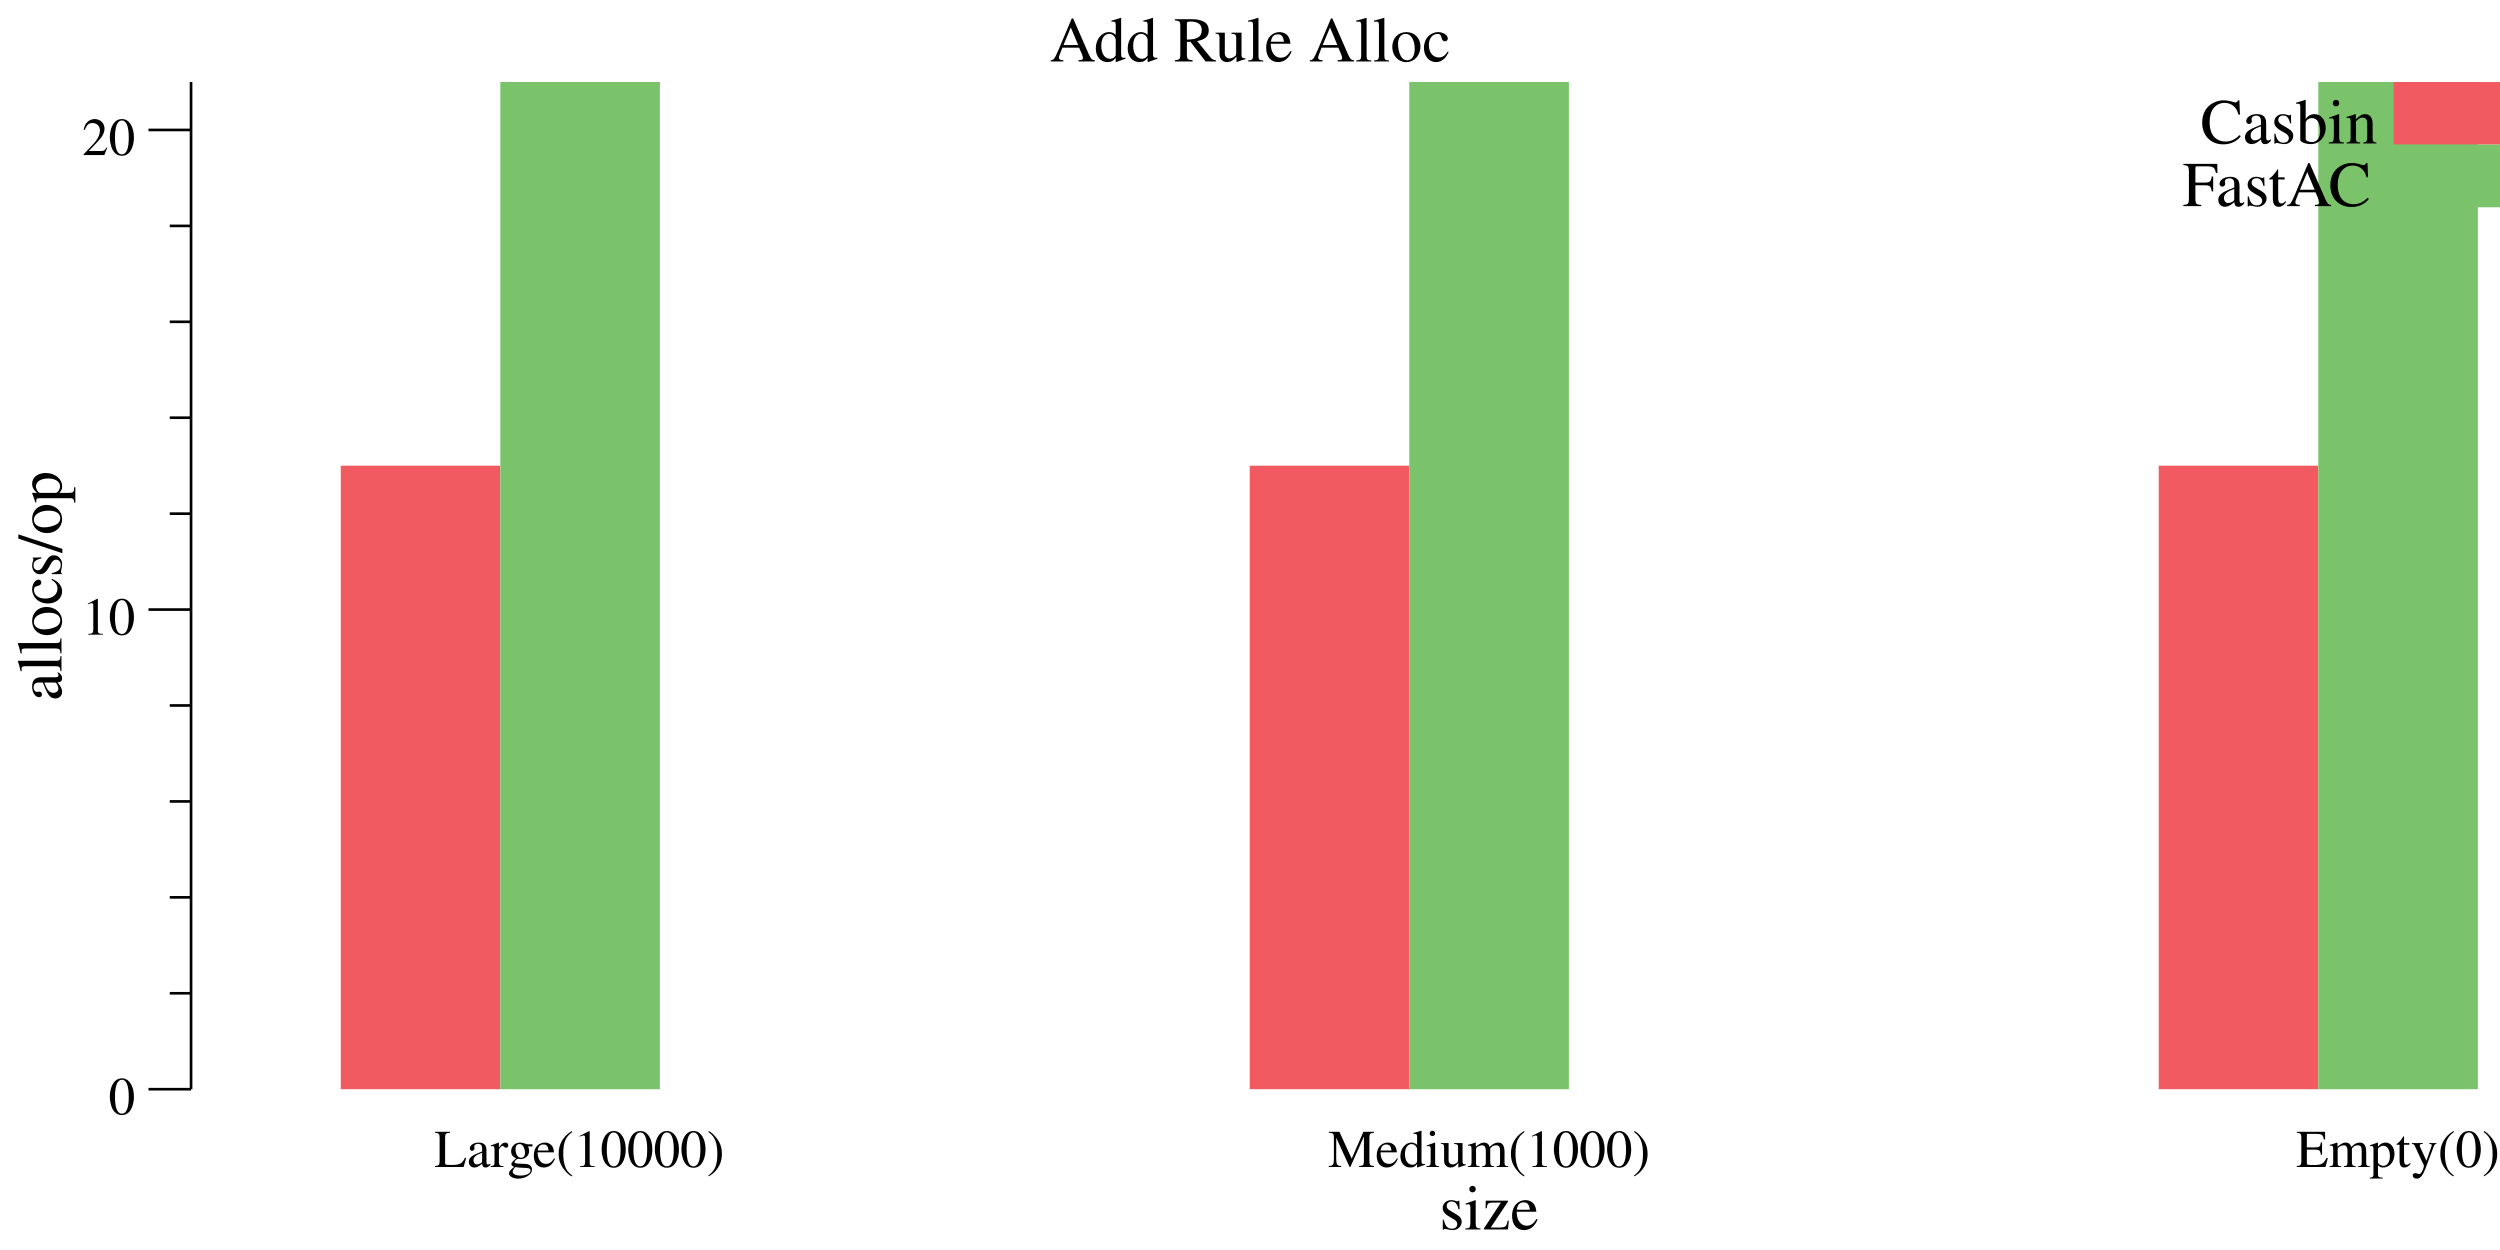
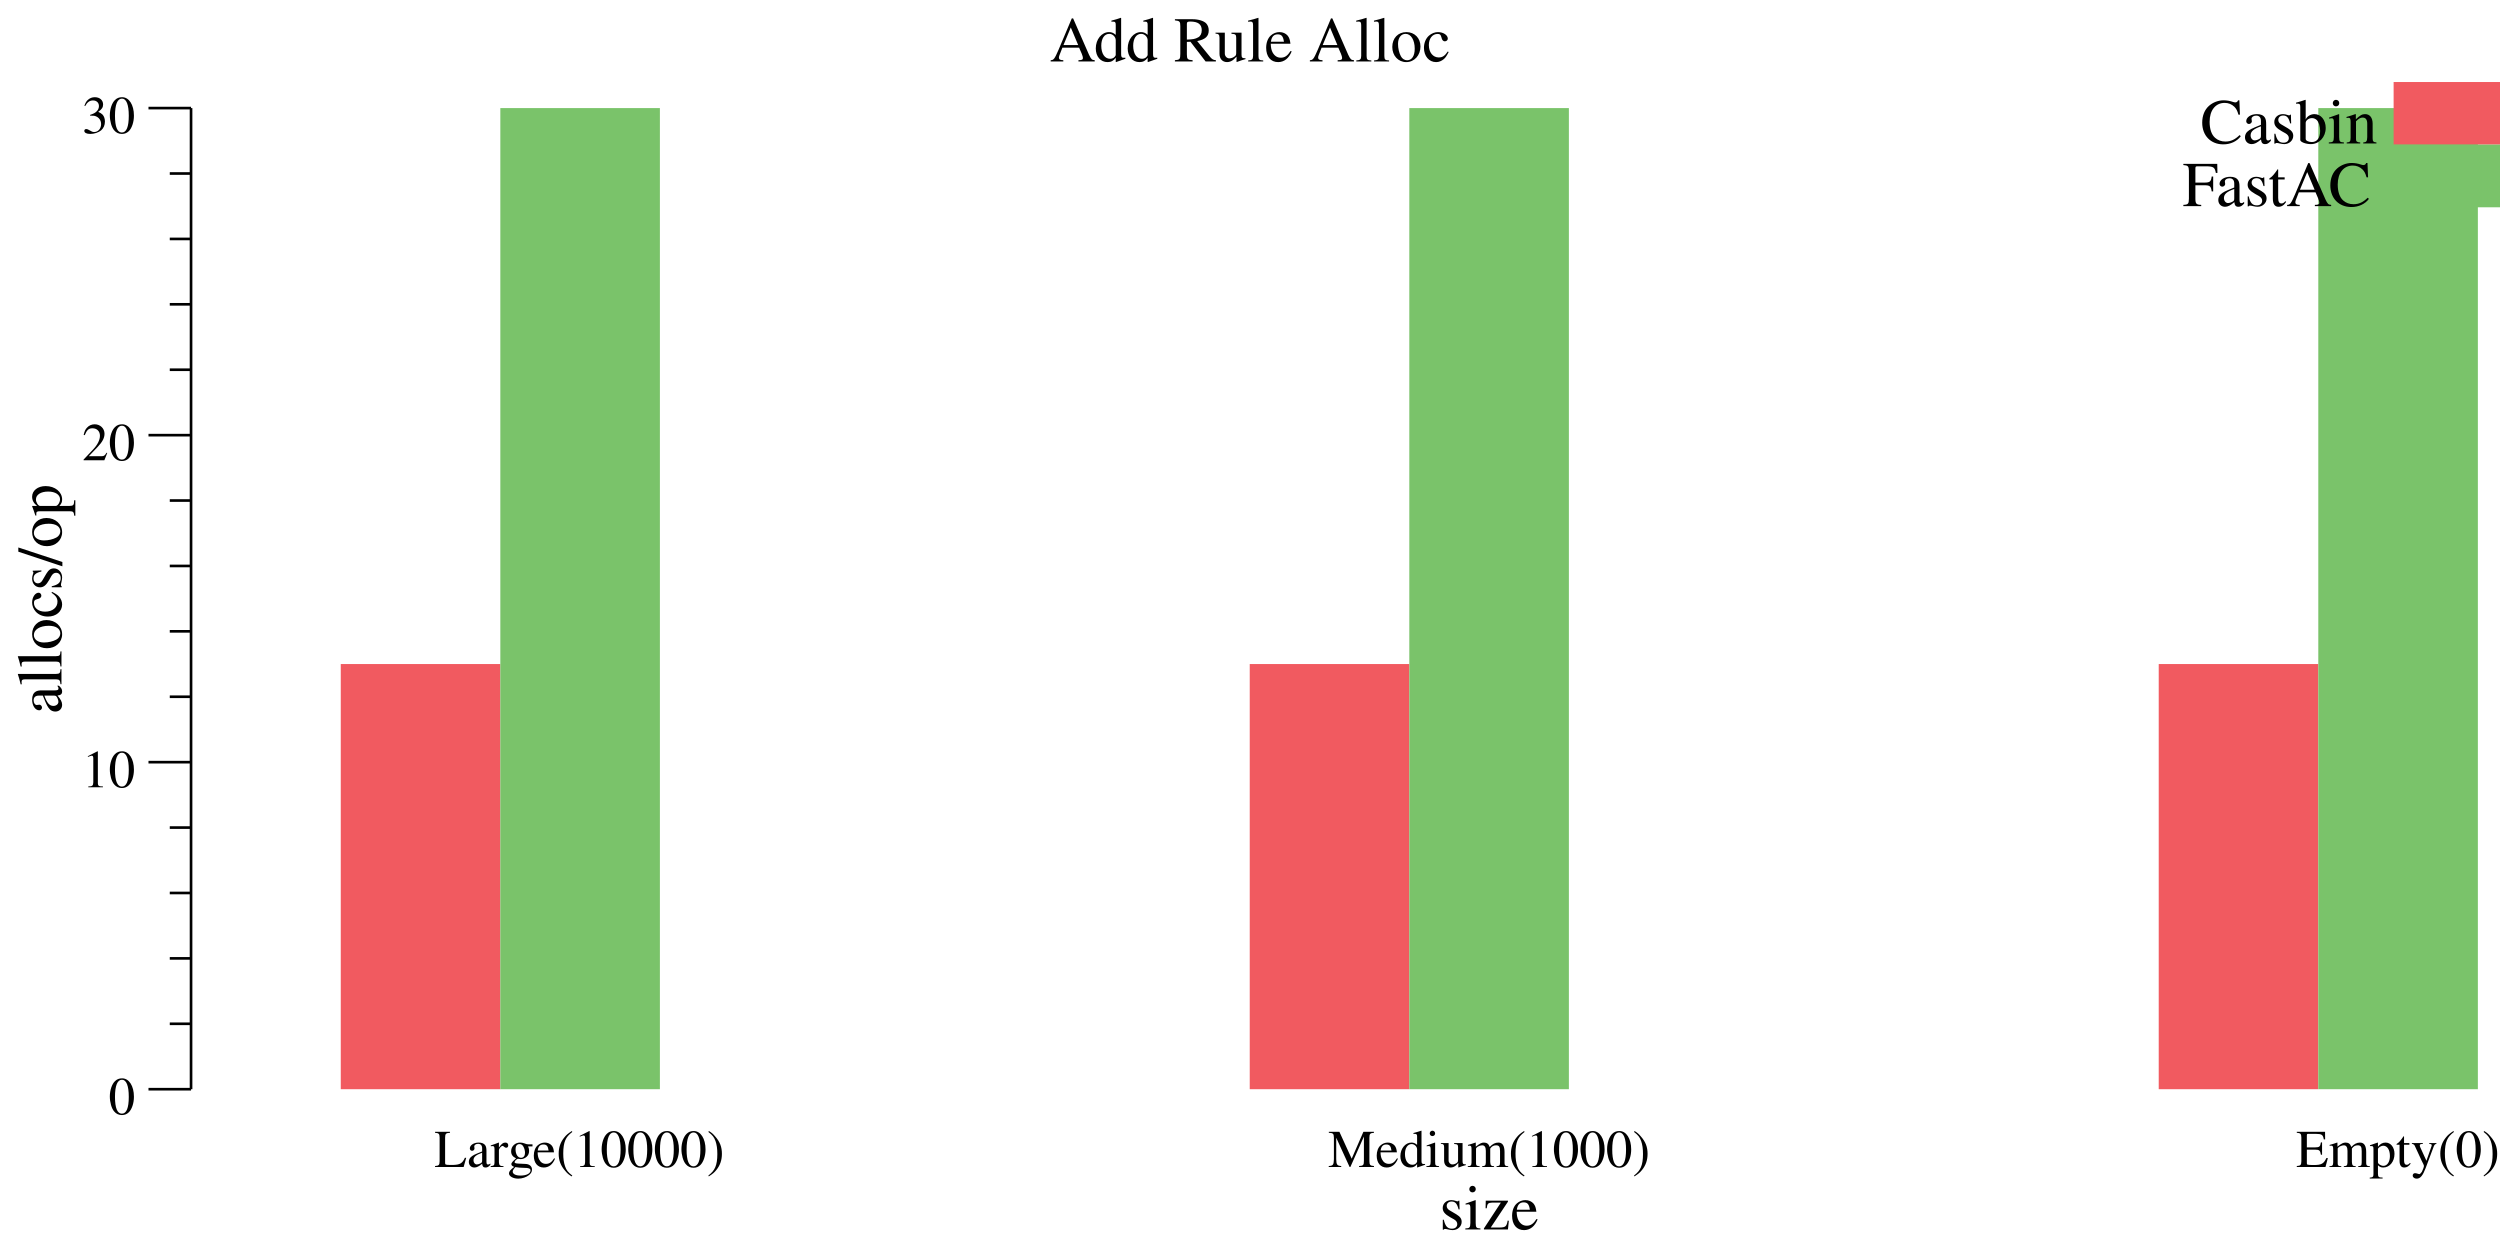
<svg xmlns="http://www.w3.org/2000/svg" width="470pt" height="235pt" viewBox="0 0 470 235">
  <g transform="scale(1, -1) translate(0, -235)">
    <path d="M0,0L470,0L470,235L0,235Z" style="fill:#FFFFFF" />
    <text x="197.34" y="-223.45" transform="scale(1, -1)" style="font-family:Times;font-weight:normal;font-style:normal;font-size:12px">Add Rule Alloc</text>
    <text x="270.62" y="-3.861" transform="scale(1, -1)" style="font-family:Times;font-weight:normal;font-style:normal;font-size:12px">size</text>
    <text x="81.666" y="-15.602" transform="scale(1, -1)" style="font-family:Times;font-weight:normal;font-style:normal;font-size:10px">Large(10000)</text>
    <text x="249.68" y="-15.602" transform="scale(1, -1)" style="font-family:Times;font-weight:normal;font-style:normal;font-size:10px">Medium(1000)</text>
    <text x="431.67" y="-15.602" transform="scale(1, -1)" style="font-family:Times;font-weight:normal;font-style:normal;font-size:10px">Empty(0)</text>
    <g transform="rotate(90)">
-       <text x="103.25" y="11.555" transform="scale(1, -1)" style="font-family:Times;font-weight:normal;font-style:normal;font-size:12px">allocs/op</text>
+       <text x="100.79" y="11.555" transform="scale(1, -1)" style="font-family:Times;font-weight:normal;font-style:normal;font-size:12px">allocs/op</text>
    </g>
    <text x="20.416" y="-25.509" transform="scale(1, -1)" style="font-family:Times;font-weight:normal;font-style:normal;font-size:10px">0</text>
-     <text x="15.416" y="-115.68" transform="scale(1, -1)" style="font-family:Times;font-weight:normal;font-style:normal;font-size:10px">10</text>
-     <text x="15.416" y="-205.85" transform="scale(1, -1)" style="font-family:Times;font-weight:normal;font-style:normal;font-size:10px">20</text>
+     <text x="15.416" y="-86.991" transform="scale(1, -1)" style="font-family:Times;font-weight:normal;font-style:normal;font-size:10px">10</text>
+     <text x="15.416" y="-148.47" transform="scale(1, -1)" style="font-family:Times;font-weight:normal;font-style:normal;font-size:10px">20</text>
+     <text x="15.416" y="-209.96" transform="scale(1, -1)" style="font-family:Times;font-weight:normal;font-style:normal;font-size:10px">30</text>
    <path d="M27.916,30.23L35.916,30.23" style="fill:none;stroke:#000000;stroke-width:0.5" />
-     <path d="M27.916,120.4L35.916,120.4" style="fill:none;stroke:#000000;stroke-width:0.5" />
-     <path d="M27.916,210.57L35.916,210.57" style="fill:none;stroke:#000000;stroke-width:0.5" />
-     <path d="M31.916,48.264L35.916,48.264" style="fill:none;stroke:#000000;stroke-width:0.5" />
-     <path d="M31.916,66.298L35.916,66.298" style="fill:none;stroke:#000000;stroke-width:0.5" />
-     <path d="M31.916,84.331L35.916,84.331" style="fill:none;stroke:#000000;stroke-width:0.5" />
-     <path d="M31.916,102.37L35.916,102.37" style="fill:none;stroke:#000000;stroke-width:0.5" />
-     <path d="M31.916,138.43L35.916,138.43" style="fill:none;stroke:#000000;stroke-width:0.5" />
-     <path d="M31.916,156.47L35.916,156.47" style="fill:none;stroke:#000000;stroke-width:0.5" />
-     <path d="M31.916,174.5L35.916,174.5" style="fill:none;stroke:#000000;stroke-width:0.5" />
-     <path d="M31.916,192.53L35.916,192.53" style="fill:none;stroke:#000000;stroke-width:0.5" />
-     <path d="M35.916,30.23L35.916,219.58" style="fill:none;stroke:#000000;stroke-width:0.5" />
-     <path d="M64.063,30.23L64.063,147.45L94.063,147.45L94.063,30.23Z" style="fill:#F15A60" />
-     <path d="M234.95,30.23L234.95,147.45L264.95,147.45L264.95,30.23Z" style="fill:#F15A60" />
-     <path d="M405.84,30.23L405.84,147.45L435.84,147.45L435.84,30.23Z" style="fill:#F15A60" />
-     <path d="M94.063,30.23L94.063,219.58L124.06,219.58L124.06,30.23Z" style="fill:#7AC36A" />
-     <path d="M264.95,30.23L264.95,219.58L294.95,219.58L294.95,30.23Z" style="fill:#7AC36A" />
-     <path d="M435.84,30.23L435.84,219.58L465.84,219.58L465.84,30.23Z" style="fill:#7AC36A" />
+     <path d="M27.916,91.713L35.916,91.713" style="fill:none;stroke:#000000;stroke-width:0.5" />
+     <path d="M27.916,153.19L35.916,153.19" style="fill:none;stroke:#000000;stroke-width:0.5" />
+     <path d="M27.916,214.68L35.916,214.68" style="fill:none;stroke:#000000;stroke-width:0.5" />
+     <path d="M31.916,42.527L35.916,42.527" style="fill:none;stroke:#000000;stroke-width:0.5" />
+     <path d="M31.916,54.823L35.916,54.823" style="fill:none;stroke:#000000;stroke-width:0.5" />
+     <path d="M31.916,67.12L35.916,67.12" style="fill:none;stroke:#000000;stroke-width:0.5" />
+     <path d="M31.916,79.416L35.916,79.416" style="fill:none;stroke:#000000;stroke-width:0.5" />
+     <path d="M31.916,104.01L35.916,104.01" style="fill:none;stroke:#000000;stroke-width:0.5" />
+     <path d="M31.916,116.31L35.916,116.31" style="fill:none;stroke:#000000;stroke-width:0.5" />
+     <path d="M31.916,128.6L35.916,128.6" style="fill:none;stroke:#000000;stroke-width:0.5" />
+     <path d="M31.916,140.9L35.916,140.9" style="fill:none;stroke:#000000;stroke-width:0.5" />
+     <path d="M31.916,165.49L35.916,165.49" style="fill:none;stroke:#000000;stroke-width:0.5" />
+     <path d="M31.916,177.79L35.916,177.79" style="fill:none;stroke:#000000;stroke-width:0.5" />
+     <path d="M31.916,190.08L35.916,190.08" style="fill:none;stroke:#000000;stroke-width:0.5" />
+     <path d="M31.916,202.38L35.916,202.38" style="fill:none;stroke:#000000;stroke-width:0.5" />
+     <path d="M35.916,30.23L35.916,214.68" style="fill:none;stroke:#000000;stroke-width:0.5" />
+     <path d="M64.063,30.23L64.063,110.16L94.063,110.16L94.063,30.23Z" style="fill:#F15A60" />
+     <path d="M234.95,30.23L234.95,110.16L264.95,110.16L264.95,30.23Z" style="fill:#F15A60" />
+     <path d="M405.84,30.23L405.84,110.16L435.84,110.16L435.84,30.23Z" style="fill:#F15A60" />
+     <path d="M94.063,30.23L94.063,214.68L124.06,214.68L124.06,30.23Z" style="fill:#7AC36A" />
+     <path d="M264.95,30.23L264.95,214.68L294.95,214.68L294.95,30.23Z" style="fill:#7AC36A" />
+     <path d="M435.84,30.23L435.84,214.68L465.84,214.68L465.84,30.23Z" style="fill:#7AC36A" />
    <path d="M450,207.81L450,219.58L470,219.58L470,207.81Z" style="fill:#F15A60" />
    <text x="413.67" y="-208.03" transform="scale(1, -1)" style="font-family:Times;font-weight:normal;font-style:normal;font-size:12px">Casbin</text>
    <path d="M450,196.03L450,207.81L470,207.81L470,196.03Z" style="fill:#7AC36A" />
    <text x="410.33" y="-196.25" transform="scale(1, -1)" style="font-family:Times;font-weight:normal;font-style:normal;font-size:12px">FastAC</text>
  </g>
</svg>
